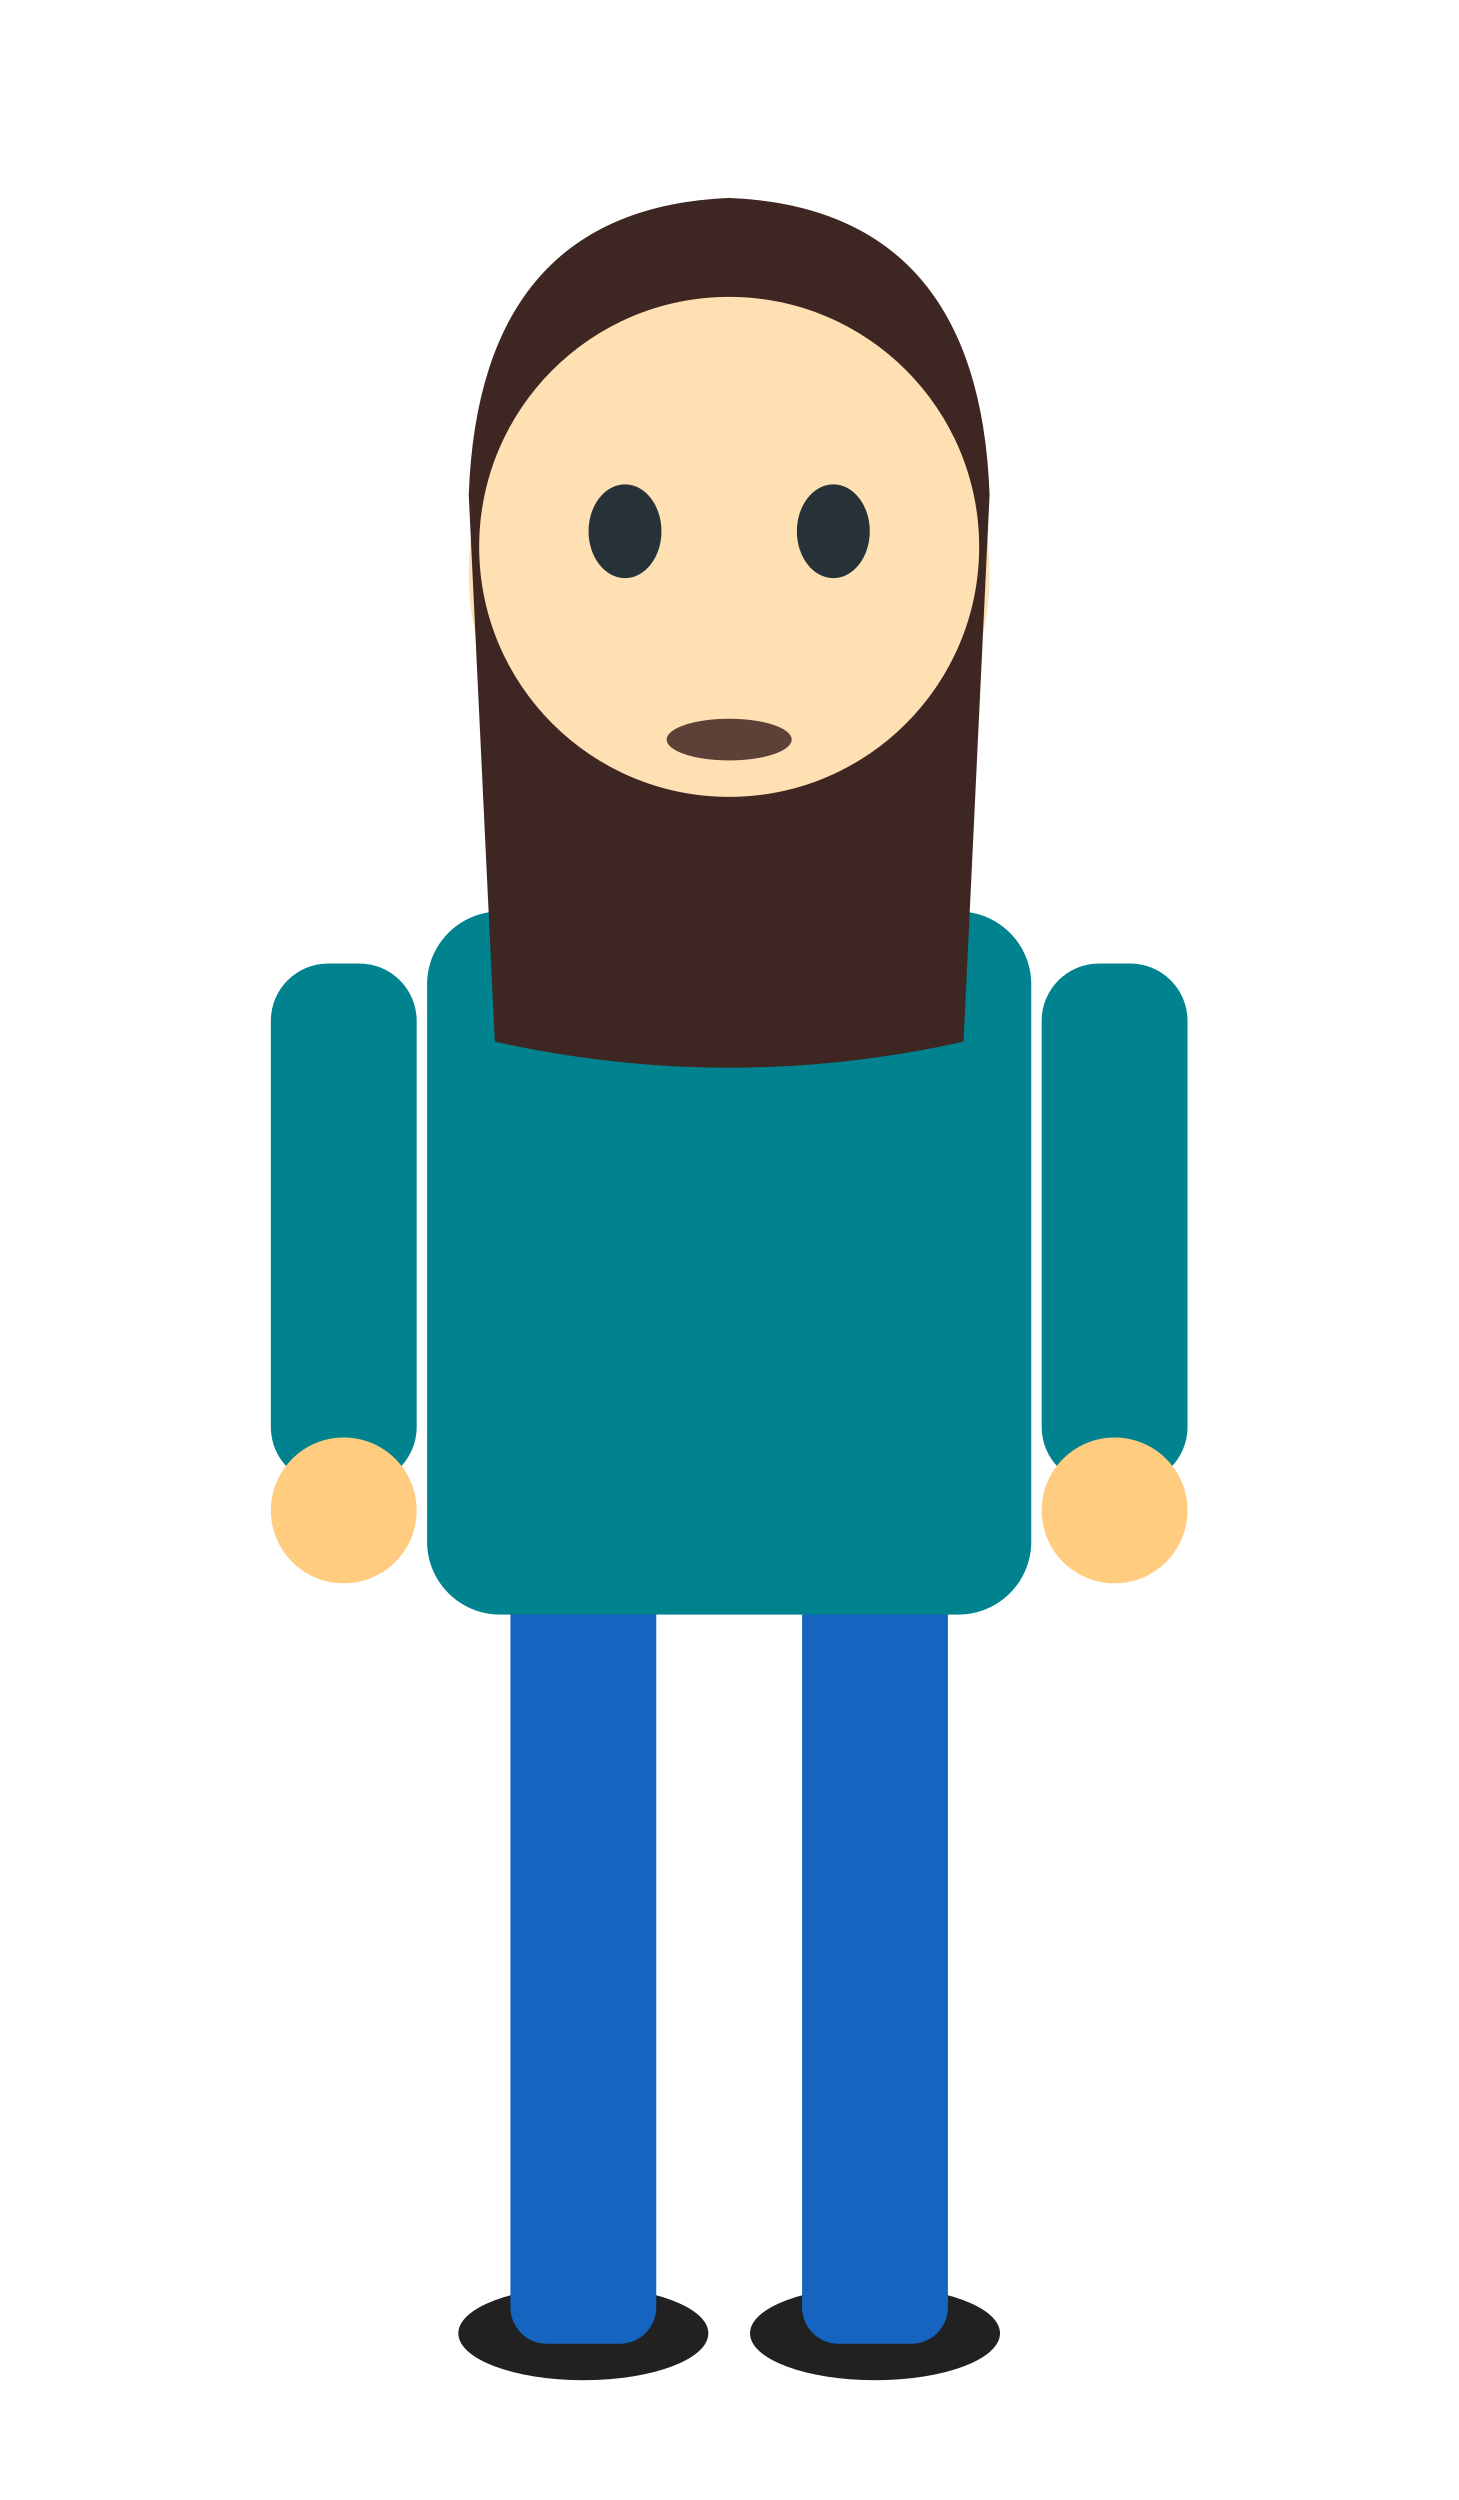
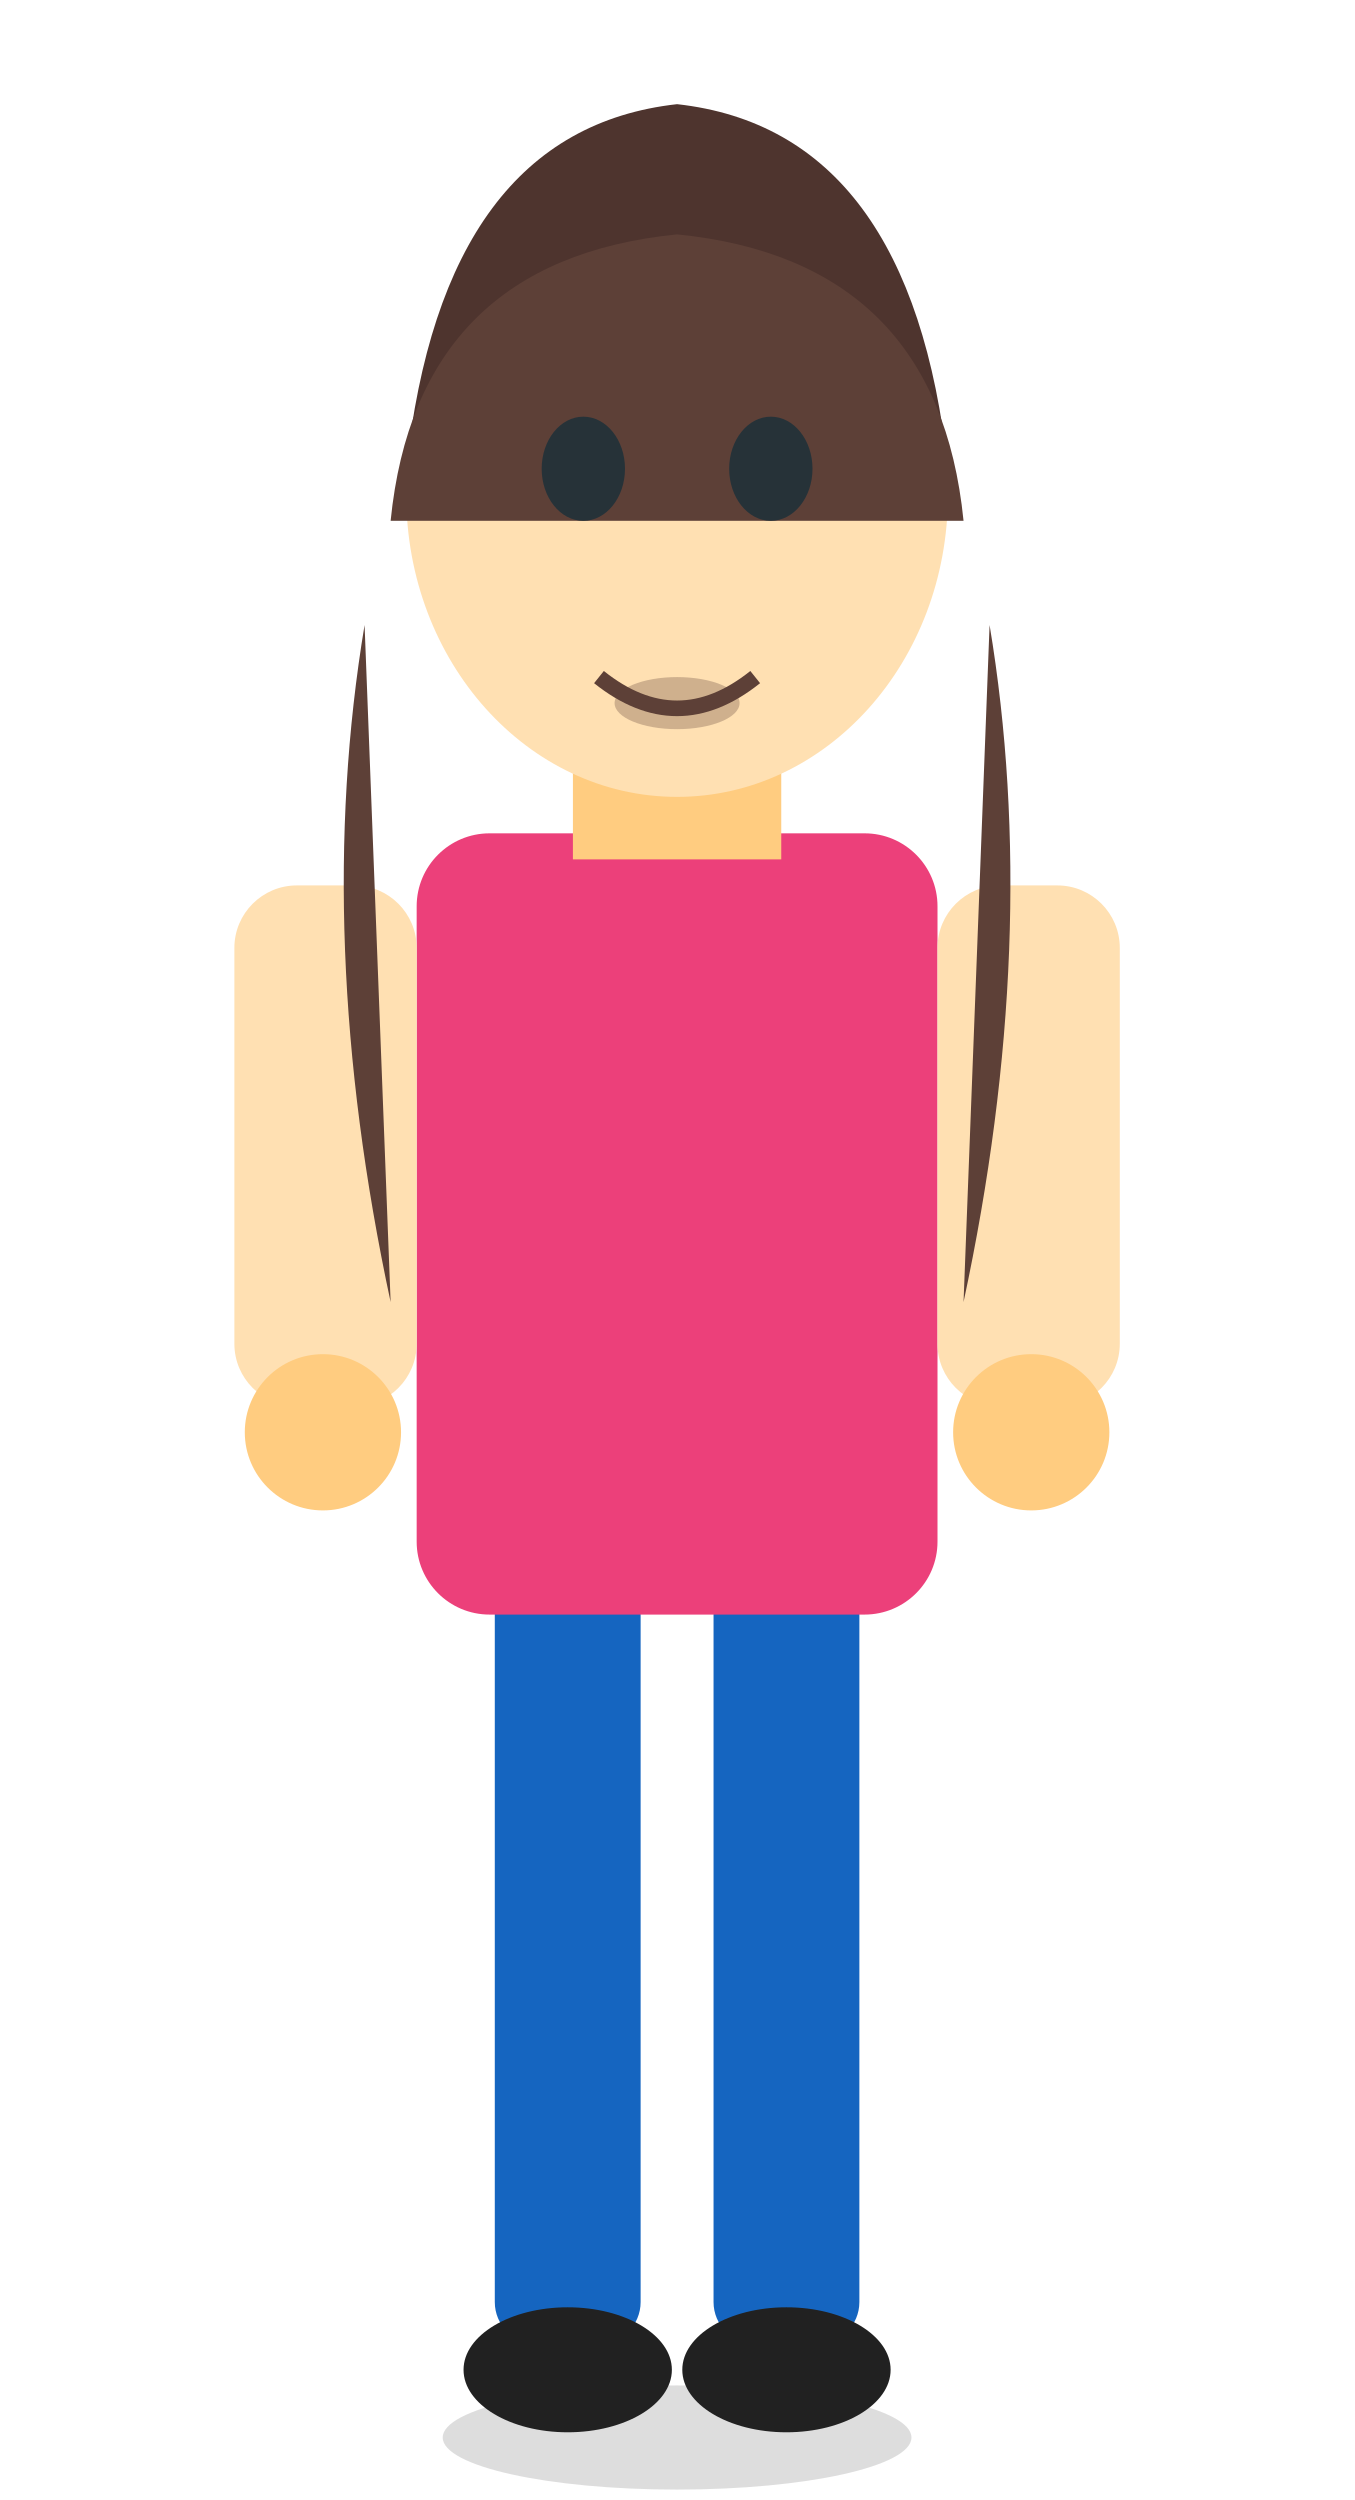
- <svg xmlns="http://www.w3.org/2000/svg" width="280" height="480" viewBox="0 0 280 480">
-   <g id="body">
-     <ellipse cx="112" cy="448" rx="24" ry="9" fill="#212121" />
-     <ellipse cx="168" cy="448" rx="24" ry="9" fill="#212121" />
-     <rect x="98" y="300" width="28" height="150" rx="7" fill="#1565C0" />
-     <rect x="154" y="300" width="28" height="150" rx="7" fill="#1565C0" />
-     <rect x="82" y="175" width="116" height="135" rx="14" fill="#00838F" />
-   </g>
+ <svg xmlns="http://www.w3.org/2000/svg" width="260" height="480" viewBox="0 0 260 480">
+   <ellipse cx="130" cy="468" rx="45" ry="10" fill="#00000022" />
+   <rect x="95" y="300" width="28" height="150" rx="8" fill="#1565C0" />
+   <rect x="137" y="300" width="28" height="150" rx="8" fill="#1565C0" />
+   <ellipse cx="109" cy="455" rx="20" ry="12" fill="#212121" />
+   <ellipse cx="151" cy="455" rx="20" ry="12" fill="#212121" />
+   <rect x="80" y="160" width="100" height="150" rx="14" fill="#EC407A" />
  <g id="arm_l">
-     <rect x="52" y="185" width="28" height="100" rx="11" fill="#00838F" />
-     <circle cx="66" cy="290" r="14" fill="#FFCC80" />
+     <rect x="45" y="170" width="35" height="100" rx="12" fill="#FFE0B2" />
+     <circle cx="62" cy="275" r="15" fill="#FFCC80" />
  </g>
  <g id="arm_r">
-     <rect x="200" y="185" width="28" height="100" rx="11" fill="#00838F" />
-     <circle cx="214" cy="290" r="14" fill="#FFCC80" />
+     <rect x="180" y="170" width="35" height="100" rx="12" fill="#FFE0B2" />
+     <circle cx="198" cy="275" r="15" fill="#FFCC80" />
  </g>
+   <rect x="110" y="140" width="40" height="25" fill="#FFCC80" />
  <g id="head">
-     <rect x="124" y="150" width="32" height="26" fill="#FFCC80" />
-     <ellipse cx="140" cy="110" rx="50" ry="52" fill="#FFE0B2" />
-     <path d="M90,95 Q92,40 140,38 Q188,40 190,95 L185,200 Q140,210 95,200 Z" fill="#3E2723" />
-     <ellipse cx="140" cy="105" rx="48" ry="48" fill="#FFE0B2" />
-     <ellipse cx="120" cy="102" rx="7" ry="9" fill="#263238" />
-     <ellipse cx="160" cy="102" rx="7" ry="9" fill="#263238" />
+     <ellipse cx="130" cy="95" rx="52" ry="58" fill="#FFE0B2" />
+     <path d="M78 90 Q85 25 130 20 Q175 25 182 90" fill="#4E342E" />
+     <path d="M75 100 Q80 50 130 45 Q180 50 185 100" fill="#5D4037" />
+     <path d="M70 120 Q60 180 75 250" fill="#5D4037" />
+     <path d="M190 120 Q200 180 185 250" fill="#5D4037" />
+     <ellipse cx="112" cy="90" rx="8" ry="10" fill="#263238" />
+     <ellipse cx="148" cy="90" rx="8" ry="10" fill="#263238" />
+     <path d="M115 130 Q130 142 145 130" fill="none" stroke="#5D4037" stroke-width="3" />
  </g>
  <g id="mouth">
-     <ellipse cx="140" cy="142" rx="12" ry="4" fill="#5D4037" />
+     <ellipse cx="130" cy="135" rx="12" ry="5" fill="#5D4037" opacity="0.3" />
  </g>
</svg>
